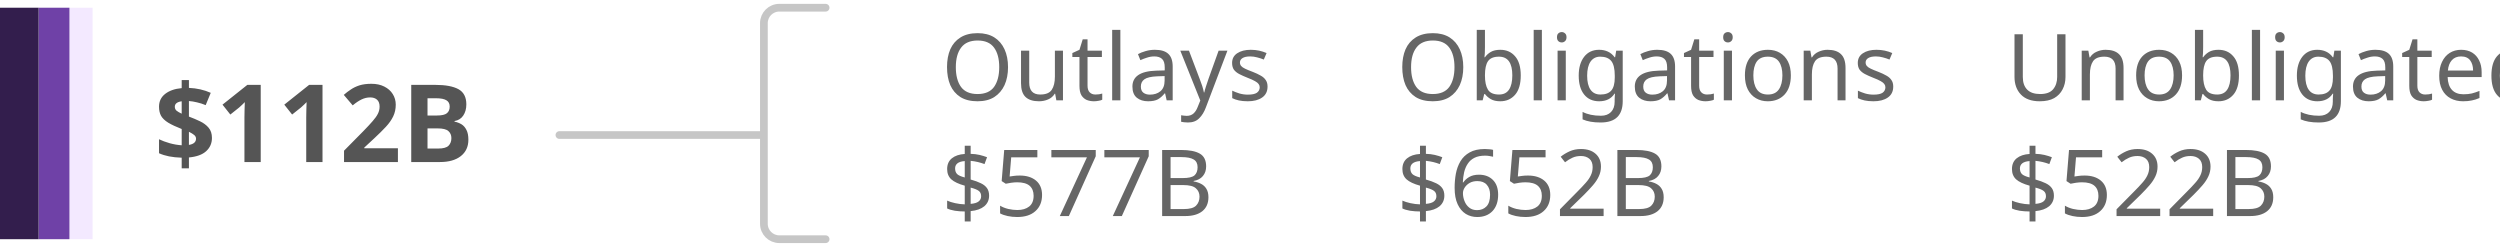
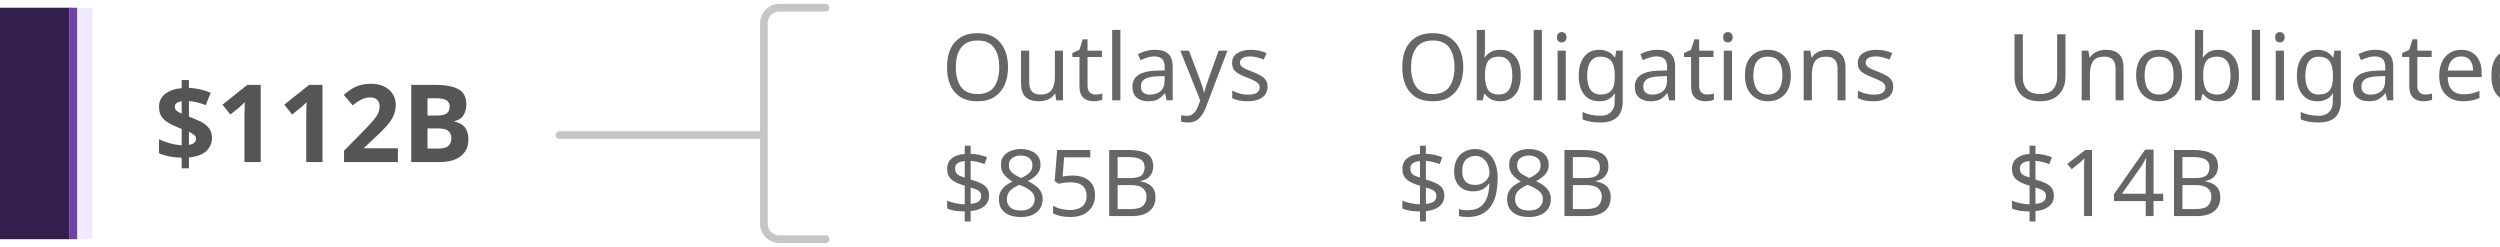
- <svg xmlns="http://www.w3.org/2000/svg" class="spending" aria-labelledby="phase35gen-desc" width="324px" height="32px" viewBox="0 0 324 32" version="1.1" role="img">
+ <svg xmlns="http://www.w3.org/2000/svg" width="324px" height="32px" viewBox="0 0 324 32" version="1.1">
  <g id="Viz-3-(v2)" stroke="none" stroke-width="1" fill="none" fill-rule="evenodd">
    <g id="Viz-3---SVG-Export-Mobile" transform="translate(-37, -1682)">
      <g id="Group-3" transform="translate(15, 128)">
-         <g id="graph" transform="translate(0, 148)">
-           <g id="phase-3-copy" transform="translate(22, 1146)">
-             <g id="bar-1-copy-2" transform="translate(0, 233)">
-               <g id="08.-phase-3.5-general" transform="translate(0, 28)">
-                 <text id="Outlays-$577B" font-family="SourceSansPro-SemiBold, Source Sans Pro" font-size="12" font-weight="500" fill="#666666">
-                   <tspan x="122" y="12">Outlays</tspan>
-                   <tspan x="161.648" y="12" font-family="SourceSansPro-Regular, Source Sans Pro" font-weight="normal" />
-                   <tspan x="122" y="27" font-family="SourceSansPro-Regular, Source Sans Pro" font-weight="normal">$577B</tspan>
-                 </text>
-                 <text id="Obligations-$652B" font-family="SourceSansPro-SemiBold, Source Sans Pro" font-size="12" font-weight="500" fill="#666666">
-                   <tspan x="181" y="12">Obligations</tspan>
-                   <tspan x="240.22" y="12" font-family="SourceSansPro-Regular, Source Sans Pro" font-weight="normal" />
-                   <tspan x="181" y="27" font-family="SourceSansPro-Regular, Source Sans Pro" font-weight="normal">$652B</tspan>
-                 </text>
-                 <text id="Unobligated-$522B" font-family="SourceSansPro-SemiBold, Source Sans Pro" font-size="12" font-weight="500" fill="#666666">
-                   <tspan x="260" y="12">Unobligated</tspan>
-                   <tspan x="260" y="27" font-family="SourceSansPro-Regular, Source Sans Pro" font-weight="normal">$522B</tspan>
-                 </text>
-                 <path d="M107,0 L101,0 C99.895,2.02906125e-16 99,0.895 99,2 L99,28 C99,29.105 99.895,30 101,30 L107,30 L107,30" id="Line-2" stroke="#C6C6C6" stroke-linecap="round" />
-                 <line x1="98.5" y1="16.5" x2="72.5" y2="16.5" id="Line-4" stroke="#C6C6C6" stroke-linecap="round" />
-                 <rect id="unobligated" fill="#F3E9FF" x="9" y="0" width="3" height="30" />
-                 <rect id="obligated" fill="#6F41A7" x="5" y="0" width="4" height="30" />
-                 <rect id="outlays" fill="#331E4D" x="0" y="0" width="5" height="30" />
-                 <text id="$112B" font-family="SourceSansPro-Bold, Source Sans Pro" font-size="14" font-weight="bold" fill="#555555">
-                   <tspan x="20" y="20">$112B</tspan>
-                 </text>
-               </g>
-             </g>
-           </g>
+         <g id="08.-phase-3.5-general" transform="translate(22, 1555)">
+           <text id="Outlays-$85B" font-family="SourceSansPro-SemiBold, Source Sans Pro" font-size="12" font-weight="500" fill="#666666">
+             <tspan x="122" y="12">Outlays</tspan>
+             <tspan x="161.648" y="12" font-family="SourceSansPro-Regular, Source Sans Pro" font-weight="normal" />
+             <tspan x="122" y="27" font-family="SourceSansPro-Regular, Source Sans Pro" font-weight="normal">$85B</tspan>
+           </text>
+           <text id="Obligations-$98B" font-family="SourceSansPro-SemiBold, Source Sans Pro" font-size="12" font-weight="500" fill="#666666">
+             <tspan x="181" y="12">Obligations</tspan>
+             <tspan x="240.22" y="12" font-family="SourceSansPro-Regular, Source Sans Pro" font-weight="normal" />
+             <tspan x="181" y="27" font-family="SourceSansPro-Regular, Source Sans Pro" font-weight="normal">$98B</tspan>
+           </text>
+           <text id="Unobligated-$14B" font-family="SourceSansPro-SemiBold, Source Sans Pro" font-size="12" font-weight="500" fill="#666666">
+             <tspan x="260" y="12">Unobligated</tspan>
+             <tspan x="260" y="27" font-family="SourceSansPro-Regular, Source Sans Pro" font-weight="normal">$14B</tspan>
+           </text>
+           <path d="M107,0 L101,0 C99.895,2.02906125e-16 99,0.895 99,2 L99,28 C99,29.105 99.895,30 101,30 L107,30 L107,30" id="Line-2" stroke="#C6C6C6" stroke-linecap="round" />
+           <line x1="98.5" y1="16.5" x2="72.5" y2="16.5" id="Line-4" stroke="#C6C6C6" stroke-linecap="round" />
+           <rect id="unobligated" fill="#F3E9FF" x="10" y="0" width="2" height="30" />
+           <rect id="obligated" fill="#6F41A7" x="9" y="0" width="1" height="30" />
+           <rect id="outlays" fill="#331E4D" x="0" y="0" width="9" height="30" />
+           <text id="$112B" font-family="SourceSansPro-Bold, Source Sans Pro" font-size="14" font-weight="bold" fill="#555555">
+             <tspan x="20" y="20">$112B</tspan>
+           </text>
        </g>
      </g>
    </g>
  </g>
</svg>
